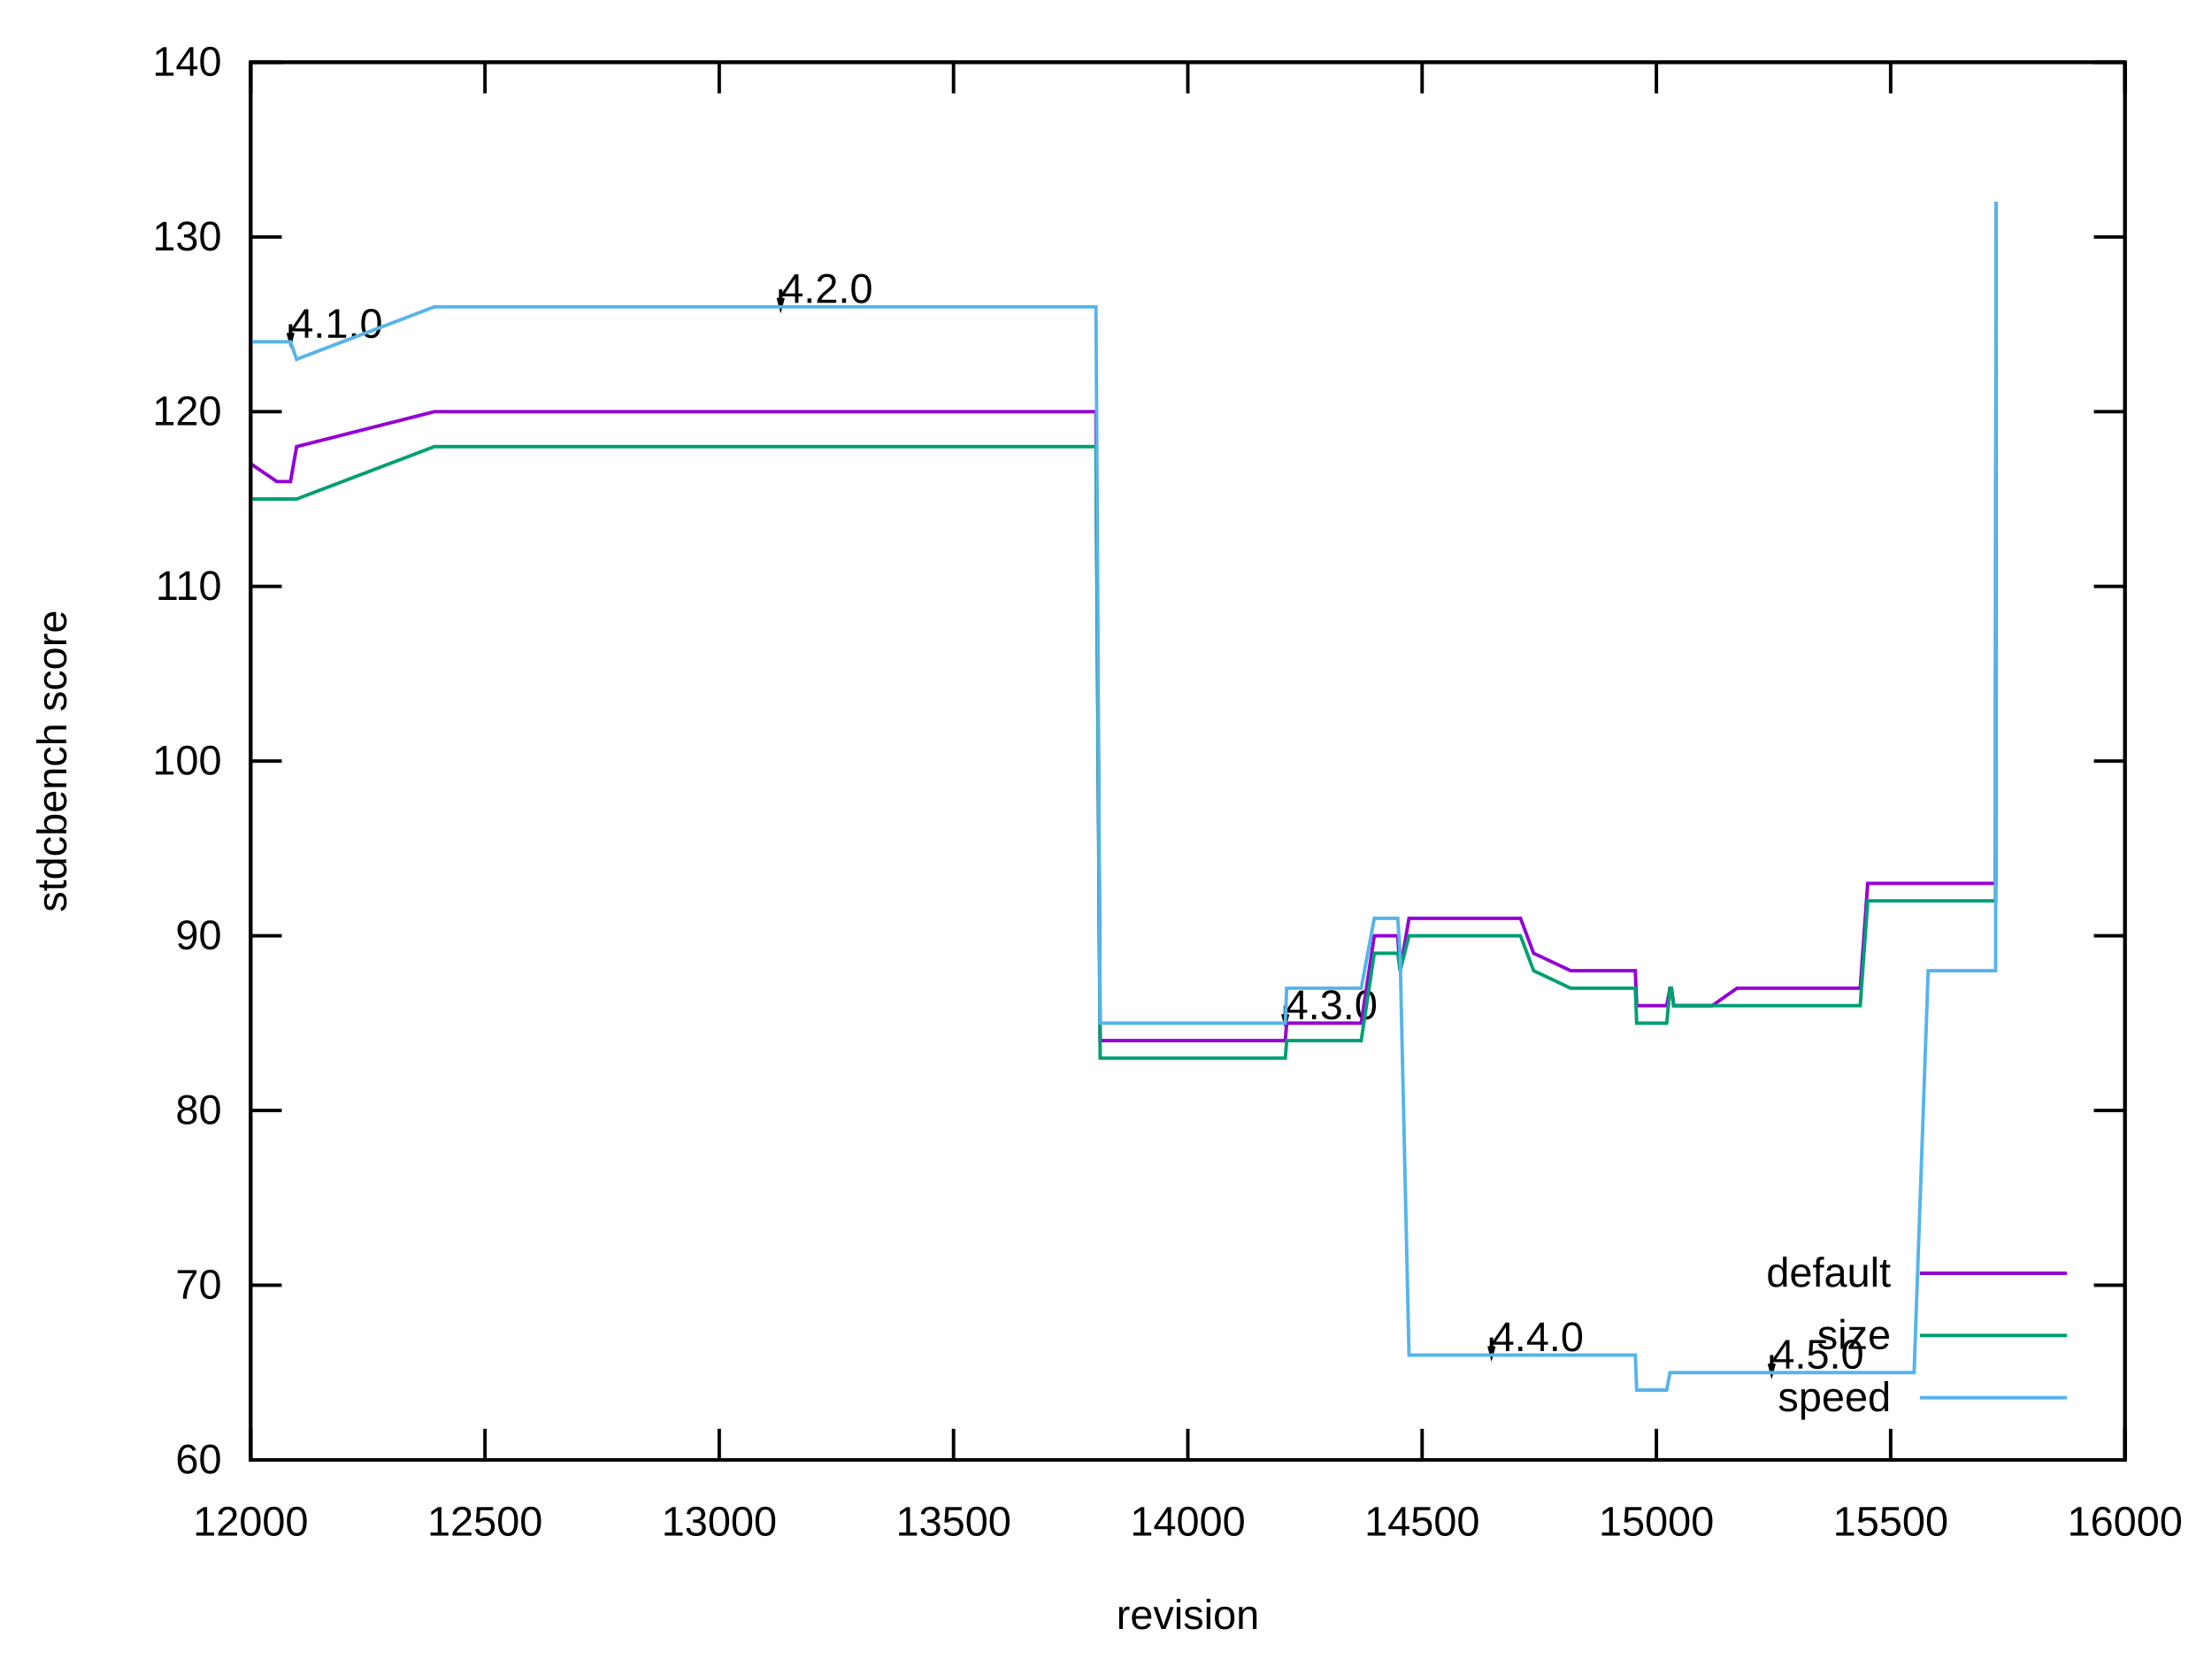
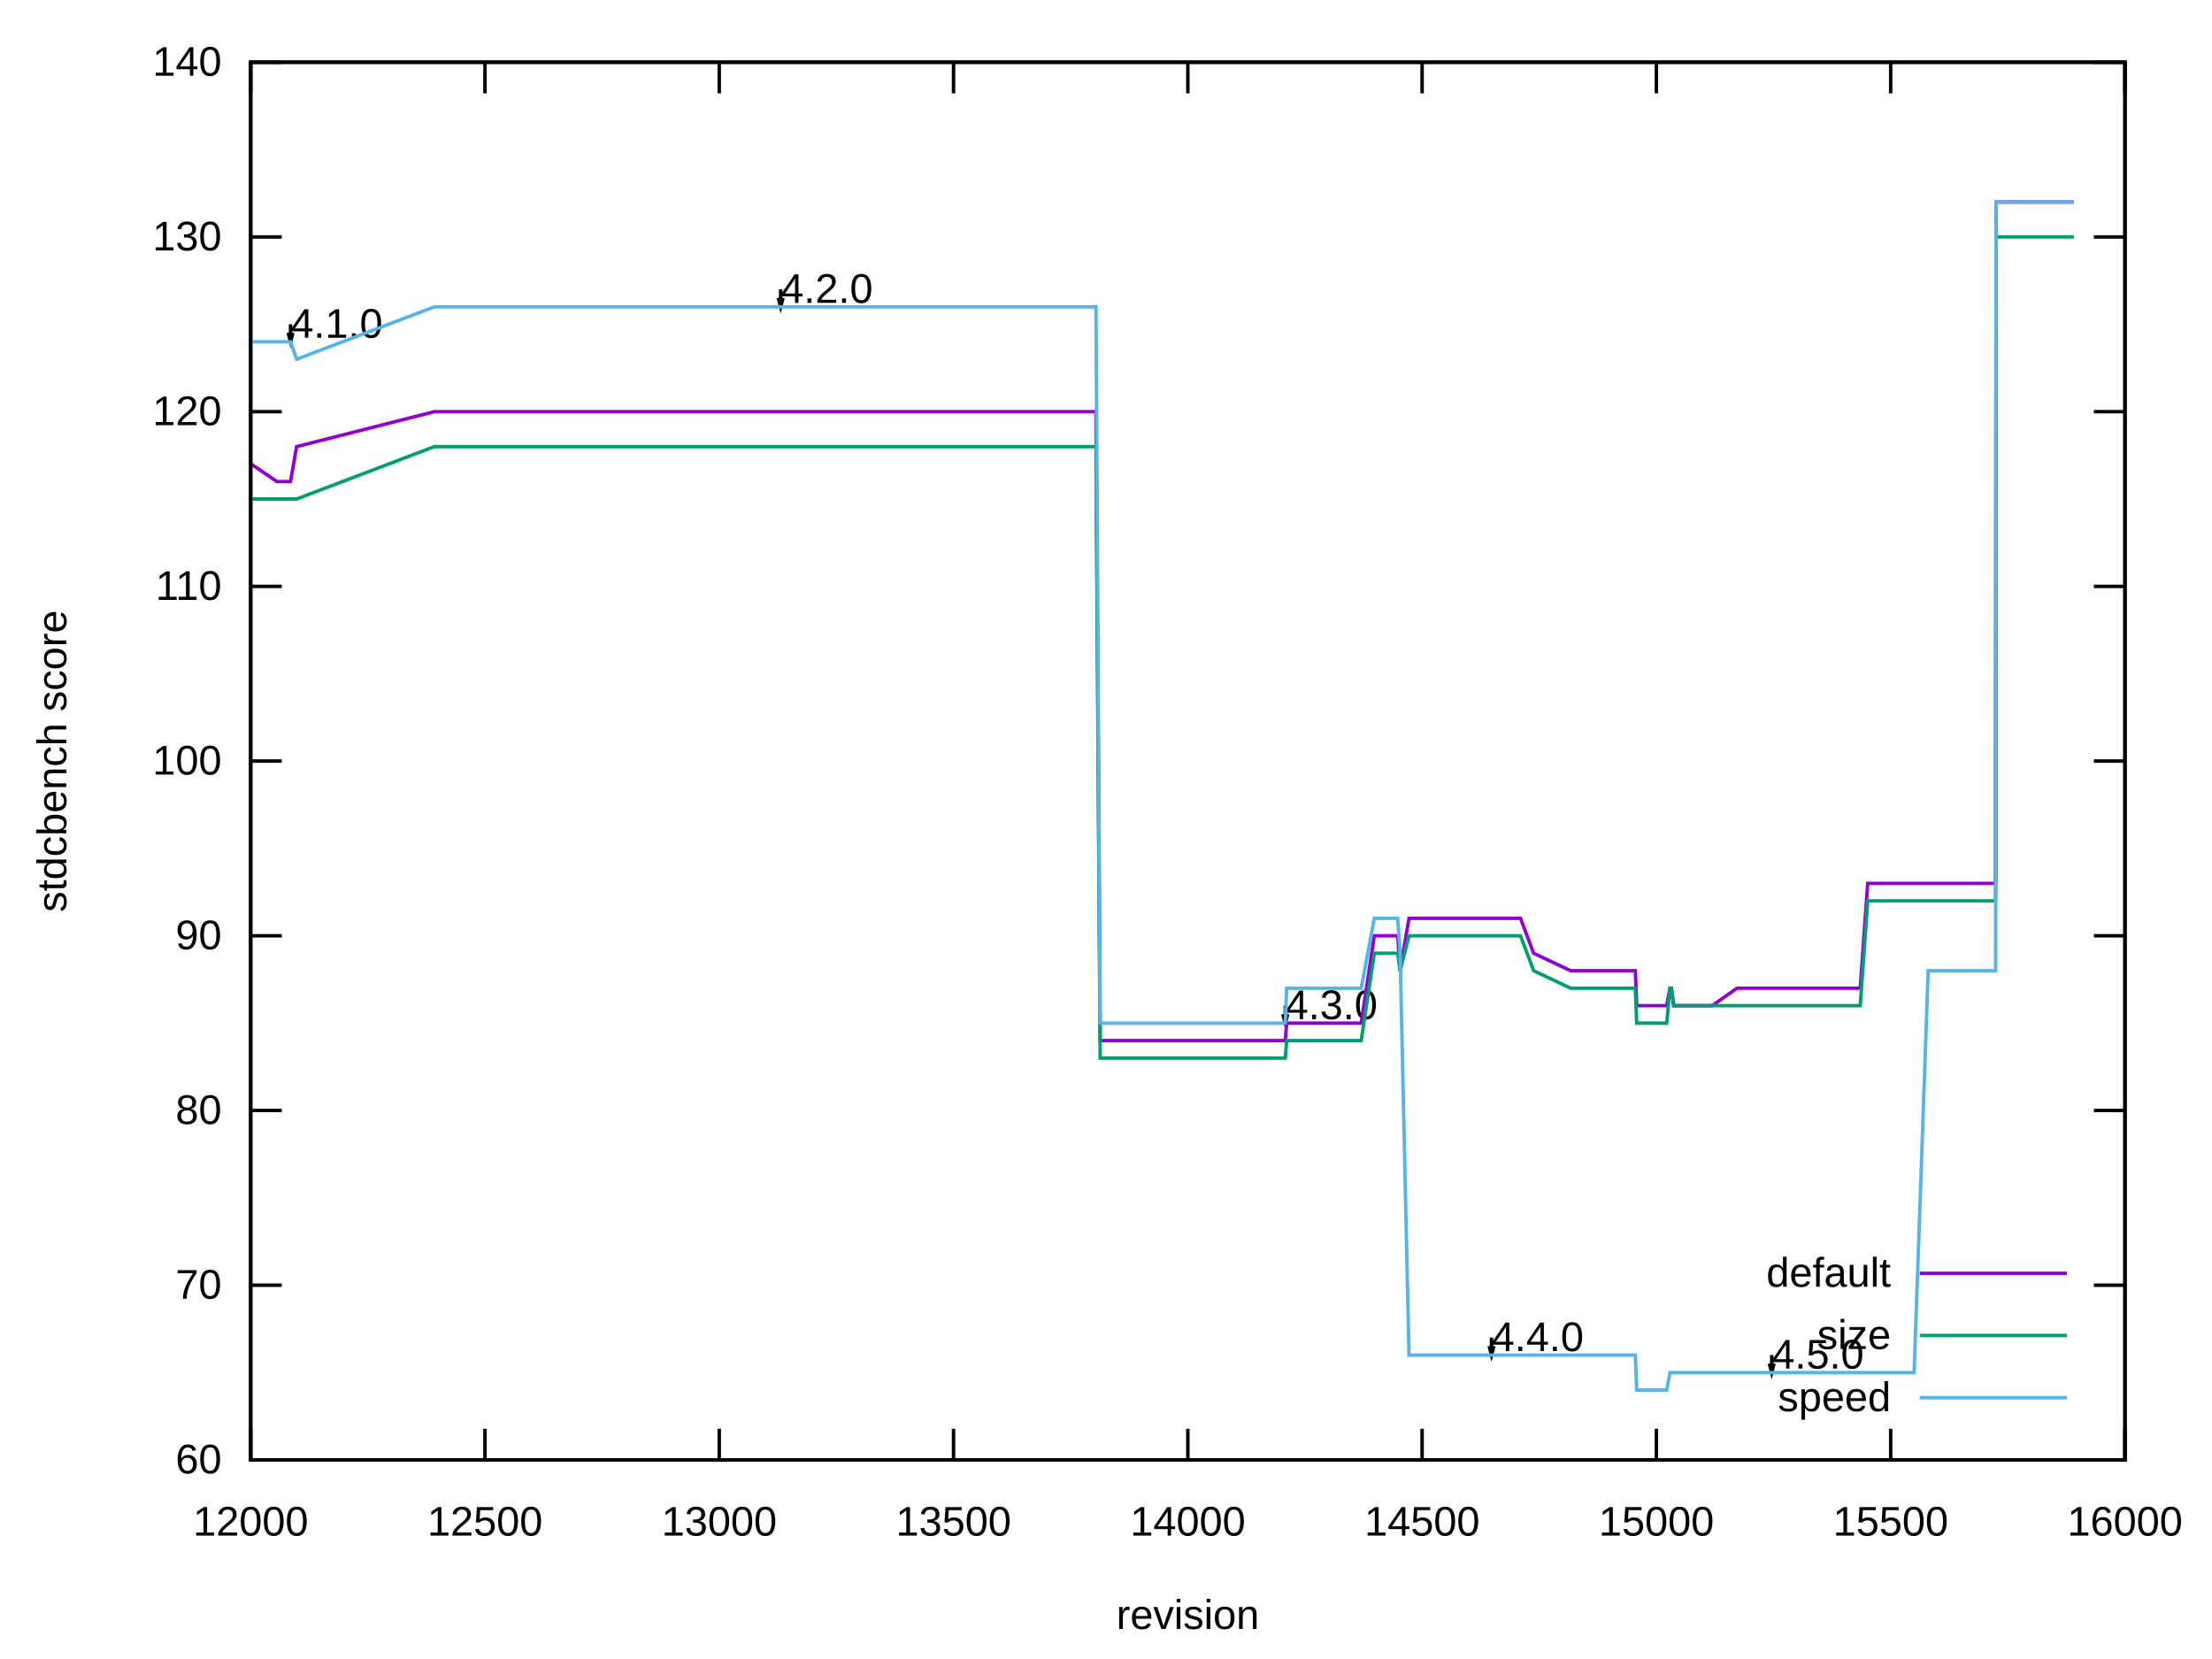
<svg xmlns="http://www.w3.org/2000/svg" xmlns:xlink="http://www.w3.org/1999/xlink" width="640" height="480" viewBox="0 0 640 480">
  <g id="gnuplot_canvas">
    <rect x="0" y="0" width="640" height="480" fill="none" />
    <defs>
      <circle id="gpDot" r="0.5" stroke-width="0.5" stroke="currentColor" />
      <path id="gpPt0" stroke-width="0.222" stroke="currentColor" d="M-1,0 h2 M0,-1 v2" />
      <path id="gpPt1" stroke-width="0.222" stroke="currentColor" d="M-1,-1 L1,1 M1,-1 L-1,1" />
      <path id="gpPt2" stroke-width="0.222" stroke="currentColor" d="M-1,0 L1,0 M0,-1 L0,1 M-1,-1 L1,1 M-1,1 L1,-1" />
      <rect id="gpPt3" stroke-width="0.222" stroke="currentColor" x="-1" y="-1" width="2" height="2" />
      <rect id="gpPt4" stroke-width="0.222" stroke="currentColor" fill="currentColor" x="-1" y="-1" width="2" height="2" />
      <circle id="gpPt5" stroke-width="0.222" stroke="currentColor" cx="0" cy="0" r="1" />
      <use xlink:href="#gpPt5" id="gpPt6" fill="currentColor" stroke="none" />
      <path id="gpPt7" stroke-width="0.222" stroke="currentColor" d="M0,-1.33 L-1.33,0.67 L1.33,0.67 z" />
      <use xlink:href="#gpPt7" id="gpPt8" fill="currentColor" stroke="none" />
      <use xlink:href="#gpPt7" id="gpPt9" stroke="currentColor" transform="rotate(180)" />
      <use xlink:href="#gpPt9" id="gpPt10" fill="currentColor" stroke="none" />
      <use xlink:href="#gpPt3" id="gpPt11" stroke="currentColor" transform="rotate(45)" />
      <use xlink:href="#gpPt11" id="gpPt12" fill="currentColor" stroke="none" />
      <path id="gpPt13" stroke-width="0.222" stroke="currentColor" d="M0,1.330 L1.265,0.411 L0.782,-1.067 L-0.782,-1.076 L-1.265,0.411 z" />
      <use xlink:href="#gpPt13" id="gpPt14" fill="currentColor" stroke="none" />
      <filter id="textbox" filterUnits="objectBoundingBox" x="0" y="0" height="1" width="1">
        <feFlood flood-color="white" flood-opacity="1" result="bgnd" />
        <feComposite in="SourceGraphic" in2="bgnd" operator="atop" />
      </filter>
      <filter id="greybox" filterUnits="objectBoundingBox" x="0" y="0" height="1" width="1">
        <feFlood flood-color="lightgrey" flood-opacity="1" result="grey" />
        <feComposite in="SourceGraphic" in2="grey" operator="atop" />
      </filter>
    </defs>
    <g fill="none" color="white" stroke="currentColor" stroke-width="1.00" stroke-linecap="butt" stroke-linejoin="miter">
</g>
    <g fill="none" color="black" stroke="currentColor" stroke-width="1.00" stroke-linecap="butt" stroke-linejoin="miter">
      <path stroke="black" d="M72.53,422.40 L81.53,422.40 M614.82,422.40 L605.82,422.40  " />
      <g transform="translate(64.14,426.30)" stroke="none" fill="black" font-family="Arial" font-size="12.00" text-anchor="end">
        <text>
          <tspan font-family="Arial"> 60</tspan>
        </text>
      </g>
    </g>
    <g fill="none" color="black" stroke="currentColor" stroke-width="1.00" stroke-linecap="butt" stroke-linejoin="miter">
      <path stroke="black" d="M72.53,371.85 L81.53,371.85 M614.82,371.85 L605.82,371.85  " />
      <g transform="translate(64.14,375.75)" stroke="none" fill="black" font-family="Arial" font-size="12.00" text-anchor="end">
        <text>
          <tspan font-family="Arial"> 70</tspan>
        </text>
      </g>
    </g>
    <g fill="none" color="black" stroke="currentColor" stroke-width="1.00" stroke-linecap="butt" stroke-linejoin="miter">
      <path stroke="black" d="M72.53,321.30 L81.53,321.30 M614.82,321.30 L605.82,321.30  " />
      <g transform="translate(64.14,325.20)" stroke="none" fill="black" font-family="Arial" font-size="12.00" text-anchor="end">
        <text>
          <tspan font-family="Arial"> 80</tspan>
        </text>
      </g>
    </g>
    <g fill="none" color="black" stroke="currentColor" stroke-width="1.00" stroke-linecap="butt" stroke-linejoin="miter">
      <path stroke="black" d="M72.53,270.75 L81.53,270.75 M614.82,270.75 L605.82,270.75  " />
      <g transform="translate(64.14,274.65)" stroke="none" fill="black" font-family="Arial" font-size="12.00" text-anchor="end">
        <text>
          <tspan font-family="Arial"> 90</tspan>
        </text>
      </g>
    </g>
    <g fill="none" color="black" stroke="currentColor" stroke-width="1.00" stroke-linecap="butt" stroke-linejoin="miter">
      <path stroke="black" d="M72.53,220.20 L81.53,220.20 M614.82,220.20 L605.82,220.20  " />
      <g transform="translate(64.14,224.10)" stroke="none" fill="black" font-family="Arial" font-size="12.00" text-anchor="end">
        <text>
          <tspan font-family="Arial"> 100</tspan>
        </text>
      </g>
    </g>
    <g fill="none" color="black" stroke="currentColor" stroke-width="1.00" stroke-linecap="butt" stroke-linejoin="miter">
      <path stroke="black" d="M72.53,169.66 L81.53,169.66 M614.82,169.66 L605.82,169.66  " />
      <g transform="translate(64.14,173.56)" stroke="none" fill="black" font-family="Arial" font-size="12.00" text-anchor="end">
        <text>
          <tspan font-family="Arial"> 110</tspan>
        </text>
      </g>
    </g>
    <g fill="none" color="black" stroke="currentColor" stroke-width="1.00" stroke-linecap="butt" stroke-linejoin="miter">
      <path stroke="black" d="M72.53,119.11 L81.53,119.11 M614.82,119.11 L605.82,119.11  " />
      <g transform="translate(64.14,123.01)" stroke="none" fill="black" font-family="Arial" font-size="12.00" text-anchor="end">
        <text>
          <tspan font-family="Arial"> 120</tspan>
        </text>
      </g>
    </g>
    <g fill="none" color="black" stroke="currentColor" stroke-width="1.00" stroke-linecap="butt" stroke-linejoin="miter">
      <path stroke="black" d="M72.53,68.56 L81.53,68.56 M614.82,68.56 L605.82,68.56  " />
      <g transform="translate(64.14,72.46)" stroke="none" fill="black" font-family="Arial" font-size="12.00" text-anchor="end">
        <text>
          <tspan font-family="Arial"> 130</tspan>
        </text>
      </g>
    </g>
    <g fill="none" color="black" stroke="currentColor" stroke-width="1.00" stroke-linecap="butt" stroke-linejoin="miter">
      <path stroke="black" d="M72.53,18.01 L81.53,18.01 M614.82,18.01 L605.82,18.01  " />
      <g transform="translate(64.14,21.91)" stroke="none" fill="black" font-family="Arial" font-size="12.00" text-anchor="end">
        <text>
          <tspan font-family="Arial"> 140</tspan>
        </text>
      </g>
    </g>
    <g fill="none" color="black" stroke="currentColor" stroke-width="1.00" stroke-linecap="butt" stroke-linejoin="miter">
      <path stroke="black" d="M72.53,422.40 L72.53,413.40 M72.53,18.01 L72.53,27.01  " />
      <g transform="translate(72.53,444.30)" stroke="none" fill="black" font-family="Arial" font-size="12.00" text-anchor="middle">
        <text>
          <tspan font-family="Arial"> 12000</tspan>
        </text>
      </g>
    </g>
    <g fill="none" color="black" stroke="currentColor" stroke-width="1.00" stroke-linecap="butt" stroke-linejoin="miter">
      <path stroke="black" d="M140.32,422.40 L140.32,413.40 M140.32,18.01 L140.32,27.01  " />
      <g transform="translate(140.32,444.30)" stroke="none" fill="black" font-family="Arial" font-size="12.00" text-anchor="middle">
        <text>
          <tspan font-family="Arial"> 12500</tspan>
        </text>
      </g>
    </g>
    <g fill="none" color="black" stroke="currentColor" stroke-width="1.00" stroke-linecap="butt" stroke-linejoin="miter">
      <path stroke="black" d="M208.10,422.40 L208.10,413.40 M208.10,18.01 L208.10,27.01  " />
      <g transform="translate(208.10,444.30)" stroke="none" fill="black" font-family="Arial" font-size="12.00" text-anchor="middle">
        <text>
          <tspan font-family="Arial"> 13000</tspan>
        </text>
      </g>
    </g>
    <g fill="none" color="black" stroke="currentColor" stroke-width="1.00" stroke-linecap="butt" stroke-linejoin="miter">
      <path stroke="black" d="M275.89,422.40 L275.89,413.40 M275.89,18.01 L275.89,27.01  " />
      <g transform="translate(275.89,444.30)" stroke="none" fill="black" font-family="Arial" font-size="12.00" text-anchor="middle">
        <text>
          <tspan font-family="Arial"> 13500</tspan>
        </text>
      </g>
    </g>
    <g fill="none" color="black" stroke="currentColor" stroke-width="1.00" stroke-linecap="butt" stroke-linejoin="miter">
      <path stroke="black" d="M343.68,422.40 L343.68,413.40 M343.68,18.01 L343.68,27.01  " />
      <g transform="translate(343.68,444.30)" stroke="none" fill="black" font-family="Arial" font-size="12.00" text-anchor="middle">
        <text>
          <tspan font-family="Arial"> 14000</tspan>
        </text>
      </g>
    </g>
    <g fill="none" color="black" stroke="currentColor" stroke-width="1.00" stroke-linecap="butt" stroke-linejoin="miter">
      <path stroke="black" d="M411.46,422.40 L411.46,413.40 M411.46,18.01 L411.46,27.01  " />
      <g transform="translate(411.46,444.30)" stroke="none" fill="black" font-family="Arial" font-size="12.00" text-anchor="middle">
        <text>
          <tspan font-family="Arial"> 14500</tspan>
        </text>
      </g>
    </g>
    <g fill="none" color="black" stroke="currentColor" stroke-width="1.00" stroke-linecap="butt" stroke-linejoin="miter">
      <path stroke="black" d="M479.25,422.40 L479.25,413.40 M479.25,18.01 L479.25,27.01  " />
      <g transform="translate(479.25,444.30)" stroke="none" fill="black" font-family="Arial" font-size="12.00" text-anchor="middle">
        <text>
          <tspan font-family="Arial"> 15000</tspan>
        </text>
      </g>
    </g>
    <g fill="none" color="black" stroke="currentColor" stroke-width="1.00" stroke-linecap="butt" stroke-linejoin="miter">
      <path stroke="black" d="M547.03,422.40 L547.03,413.40 M547.03,18.01 L547.03,27.01  " />
      <g transform="translate(547.03,444.30)" stroke="none" fill="black" font-family="Arial" font-size="12.00" text-anchor="middle">
        <text>
          <tspan font-family="Arial"> 15500</tspan>
        </text>
      </g>
    </g>
    <g fill="none" color="black" stroke="currentColor" stroke-width="1.00" stroke-linecap="butt" stroke-linejoin="miter">
      <path stroke="black" d="M614.82,422.40 L614.82,413.40 M614.82,18.01 L614.82,27.01  " />
      <g transform="translate(614.82,444.30)" stroke="none" fill="black" font-family="Arial" font-size="12.00" text-anchor="middle">
        <text>
          <tspan font-family="Arial"> 16000</tspan>
        </text>
      </g>
    </g>
    <g fill="none" color="black" stroke="currentColor" stroke-width="1.00" stroke-linecap="butt" stroke-linejoin="miter">
</g>
    <g fill="none" color="black" stroke="currentColor" stroke-width="1.00" stroke-linecap="butt" stroke-linejoin="miter">
      <path stroke="black" d="M72.53,18.01 L72.53,422.40 L614.82,422.40 L614.82,18.01 L72.53,18.01 Z  " />
      <g transform="translate(84.05,97.73)" stroke="none" fill="black" font-family="Arial" font-size="12.00" text-anchor="start">
        <text>
          <tspan font-family="Arial">4.1.0</tspan>
        </text>
      </g>
      <g transform="translate(225.86,87.62)" stroke="none" fill="black" font-family="Arial" font-size="12.00" text-anchor="start">
        <text>
          <tspan font-family="Arial">4.2.0</tspan>
        </text>
      </g>
      <g transform="translate(371.87,294.87)" stroke="none" fill="black" font-family="Arial" font-size="12.00" text-anchor="start">
        <text>
          <tspan font-family="Arial">4.3.0</tspan>
        </text>
      </g>
      <g transform="translate(431.53,390.92)" stroke="none" fill="black" font-family="Arial" font-size="12.00" text-anchor="start">
        <text>
          <tspan font-family="Arial">4.4.0</tspan>
        </text>
      </g>
      <g transform="translate(512.60,395.97)" stroke="none" fill="black" font-family="Arial" font-size="12.00" text-anchor="start">
        <text>
          <tspan font-family="Arial">4.5.0</tspan>
        </text>
      </g>
    </g>
    <g fill="none" color="black" stroke="currentColor" stroke-width="1.00" stroke-linecap="butt" stroke-linejoin="miter">
      <path stroke="black" d="M83.37,96.28 L84.06,98.88 L84.75,96.28 M84.06,93.82 L84.06,98.88  " />
    </g>
    <g fill="none" color="black" stroke="currentColor" stroke-width="1.00" stroke-linecap="butt" stroke-linejoin="miter">
      <path stroke="black" d="M225.18,86.17 L225.87,88.77 L226.56,86.17 M225.87,83.71 L225.87,88.77  " />
    </g>
    <g fill="none" color="black" stroke="currentColor" stroke-width="1.00" stroke-linecap="butt" stroke-linejoin="miter">
      <path stroke="black" d="M371.19,293.42 L371.88,296.02 L372.57,293.42 M371.88,290.96 L371.88,296.02  " />
    </g>
    <g fill="none" color="black" stroke="currentColor" stroke-width="1.00" stroke-linecap="butt" stroke-linejoin="miter">
      <path stroke="black" d="M430.85,389.46 L431.54,392.06 L432.23,389.46 M431.54,387.01 L431.54,392.06  " />
    </g>
    <g fill="none" color="black" stroke="currentColor" stroke-width="1.00" stroke-linecap="butt" stroke-linejoin="miter">
      <path stroke="black" d="M511.92,394.52 L512.61,397.12 L513.30,394.52 M512.61,392.06 L512.61,397.12  " />
    </g>
    <g fill="none" color="black" stroke="currentColor" stroke-width="1.00" stroke-linecap="butt" stroke-linejoin="miter">
</g>
    <g id="gnuplot_plot_1">
      <g fill="none" color="black" stroke="currentColor" stroke-width="1.00" stroke-linecap="butt" stroke-linejoin="miter">
        <g transform="translate(547.09,372.30)" stroke="none" fill="black" font-family="Arial" font-size="12.00" text-anchor="end">
          <text>
            <tspan font-family="Arial">default</tspan>
          </text>
        </g>
      </g>
      <g fill="none" color="black" stroke="currentColor" stroke-width="1.00" stroke-linecap="butt" stroke-linejoin="miter">
-         <path stroke="rgb(148,   0, 211)" d="M555.48,368.40 L598.04,368.40 M72.67,134.27 L80.12,139.33 L84.05,139.33 L85.82,129.22 L125.67,119.11 L128.79,119.11   L130.83,119.11 L133.54,119.11 L135.44,119.11 L138.69,119.11 L139.64,119.11 L141.40,119.11 L159.57,119.11 L163.77,119.11   L165.94,119.11 L166.35,119.11 L173.67,119.11 L178.82,119.11 L180.31,119.11 L184.65,119.11 L189.39,119.11 L191.16,119.11   L193.33,119.11 L194.55,119.11 L203.90,119.11 L225.86,119.11 L235.22,119.11 L248.77,119.11 L275.21,119.11 L301.51,119.11   L302.87,119.11 L304.22,119.11 L309.51,119.11 L312.76,119.11 L316.56,119.11 L317.10,119.11 L318.32,301.08 L319.95,301.08   L322.66,301.08 L328.08,301.08 L330.12,301.08 L343.68,301.08 L368.62,301.08 L371.87,301.08 L372.28,296.03 L374.18,296.03   L375.53,296.03 L375.94,296.03 L377.03,296.03 L377.30,296.03 L377.97,296.03 L384.35,296.03 L390.58,296.03 L393.84,296.03   L397.63,270.75 L398.58,270.75 L403.73,270.75 L404.41,270.75 L405.09,280.86 L407.67,265.70 L412.82,265.70 L415.26,265.70   L431.53,265.70 L431.80,265.70 L439.93,265.70 L443.73,275.81 L454.44,280.86 L464.20,280.86 L473.15,280.86 L473.55,290.97   L478.71,290.97 L481.28,290.97 L482.23,290.97 L483.18,285.92 L483.59,285.92 L484.26,290.97 L487.38,290.97 L491.86,290.97   L493.35,290.97 L495.11,290.97 L495.25,290.97 L495.38,290.97 L502.57,285.92 L511.78,285.92 L512.60,285.92 L522.22,285.92   L535.92,285.92 L538.22,285.92 L540.39,255.59 L545.14,255.59 L553.81,255.59 L557.88,255.59 L569.95,255.59 L577.40,255.59   L577.54,58.45  " />
+         <path stroke="rgb(148,   0, 211)" d="M555.48,368.40 L598.04,368.40 M72.67,134.27 L80.12,139.33 L84.05,139.33 L85.82,129.22 L125.67,119.11 L128.79,119.11   L130.83,119.11 L133.54,119.11 L135.44,119.11 L138.69,119.11 L139.64,119.11 L141.40,119.11 L159.57,119.11 L163.77,119.11   L165.94,119.11 L166.35,119.11 L173.67,119.11 L178.82,119.11 L180.31,119.11 L184.65,119.11 L189.39,119.11 L191.16,119.11   L193.33,119.11 L194.55,119.11 L203.90,119.11 L225.86,119.11 L235.22,119.11 L248.77,119.11 L275.21,119.11 L301.51,119.11   L302.87,119.11 L304.22,119.11 L309.51,119.11 L312.76,119.11 L316.56,119.11 L317.10,119.11 L318.32,301.08 L319.95,301.08   L322.66,301.08 L328.08,301.08 L330.12,301.08 L343.68,301.08 L368.62,301.08 L371.87,301.08 L372.28,296.03 L374.18,296.03   L375.53,296.03 L375.94,296.03 L377.03,296.03 L377.30,296.03 L377.97,296.03 L384.35,296.03 L390.58,296.03 L393.84,296.03   L397.63,270.75 L398.58,270.75 L403.73,270.75 L404.41,270.75 L405.09,280.86 L407.67,265.70 L412.82,265.70 L415.26,265.70   L431.53,265.70 L431.80,265.70 L439.93,265.70 L443.73,275.81 L454.44,280.86 L464.20,280.86 L473.15,280.86 L473.55,290.97   L478.71,290.97 L481.28,290.97 L482.23,290.97 L483.18,285.92 L483.59,285.92 L484.26,290.97 L487.38,290.97 L491.86,290.97   L493.35,290.97 L495.11,290.97 L495.25,290.97 L495.38,290.97 L502.57,285.92 L511.78,285.92 L512.60,285.92 L522.22,285.92   L535.92,285.92 L538.22,285.92 L540.39,255.59 L545.14,255.59 L553.81,255.59 L557.88,255.59 L569.95,255.59 L577.40,255.59   L577.54,58.45 L583.37,58.45 L599.91,58.45 L600.04,58.45  " />
      </g>
    </g>
    <g id="gnuplot_plot_2">
      <g fill="none" color="black" stroke="currentColor" stroke-width="1.00" stroke-linecap="butt" stroke-linejoin="miter">
        <g transform="translate(547.09,390.30)" stroke="none" fill="black" font-family="Arial" font-size="12.00" text-anchor="end">
          <text>
            <tspan font-family="Arial">size</tspan>
          </text>
        </g>
      </g>
      <g fill="none" color="black" stroke="currentColor" stroke-width="1.00" stroke-linecap="butt" stroke-linejoin="miter">
-         <path stroke="rgb(  0, 158, 115)" d="M555.48,386.40 L598.04,386.40 M72.67,144.38 L80.12,144.38 L84.05,144.38 L85.82,144.38 L125.67,129.22 L128.79,129.22   L130.83,129.22 L133.54,129.22 L135.44,129.22 L138.69,129.22 L139.64,129.22 L141.40,129.22 L159.57,129.22 L163.77,129.22   L165.94,129.22 L166.35,129.22 L173.67,129.22 L178.82,129.22 L180.31,129.22 L184.65,129.22 L189.39,129.22 L191.16,129.22   L193.33,129.22 L194.55,129.22 L203.90,129.22 L225.86,129.22 L235.22,129.22 L248.77,129.22 L275.21,129.22 L301.51,129.22   L302.87,129.22 L304.22,129.22 L309.51,129.22 L312.76,129.22 L316.56,129.22 L317.10,129.22 L318.32,306.14 L319.95,306.14   L322.66,306.14 L328.08,306.14 L330.12,306.14 L343.68,306.14 L368.62,306.14 L371.87,306.14 L372.28,301.08 L374.18,301.08   L375.53,301.08 L375.94,301.08 L377.03,301.08 L377.30,301.08 L377.97,301.08 L384.35,301.08 L390.58,301.08 L393.84,301.08   L397.63,275.81 L398.58,275.81 L403.73,275.81 L404.41,275.81 L405.09,280.86 L407.67,270.75 L412.82,270.75 L415.26,270.75   L431.53,270.75 L431.80,270.75 L439.93,270.75 L443.73,280.86 L454.44,285.92 L464.20,285.92 L473.15,285.92 L473.55,296.03   L478.71,296.03 L481.28,296.03 L482.23,296.03 L483.18,285.92 L483.59,285.92 L484.26,290.97 L487.38,290.97 L491.86,290.97   L493.35,290.97 L495.11,290.97 L495.25,290.97 L495.38,290.97 L502.57,290.97 L511.78,290.97 L512.60,290.97 L522.22,290.97   L535.92,290.97 L538.22,290.97 L540.39,260.64 L545.14,260.64 L553.81,260.64 L557.88,260.64 L569.95,260.64 L577.40,260.64   L577.54,68.56  " />
+         <path stroke="rgb(  0, 158, 115)" d="M555.48,386.40 L598.04,386.40 M72.67,144.38 L80.12,144.38 L84.05,144.38 L85.82,144.38 L125.67,129.22 L128.79,129.22   L130.83,129.22 L133.54,129.22 L135.44,129.22 L138.69,129.22 L139.64,129.22 L141.40,129.22 L159.57,129.22 L163.77,129.22   L165.94,129.22 L166.35,129.22 L173.67,129.22 L178.82,129.22 L180.31,129.22 L184.65,129.22 L189.39,129.22 L191.16,129.22   L193.33,129.22 L194.55,129.22 L203.90,129.22 L225.86,129.22 L235.22,129.22 L248.77,129.22 L275.21,129.22 L301.51,129.22   L302.87,129.22 L304.22,129.22 L309.51,129.22 L312.76,129.22 L316.56,129.22 L317.10,129.22 L318.32,306.14 L319.95,306.14   L322.66,306.14 L328.08,306.14 L330.12,306.14 L343.68,306.14 L368.62,306.14 L371.87,306.14 L372.28,301.08 L374.18,301.08   L375.53,301.08 L375.94,301.08 L377.03,301.08 L377.30,301.08 L377.97,301.08 L384.35,301.08 L390.58,301.08 L393.84,301.08   L397.63,275.81 L398.58,275.81 L403.73,275.81 L404.41,275.81 L405.09,280.86 L407.67,270.75 L412.82,270.75 L415.26,270.75   L431.53,270.75 L431.80,270.75 L439.93,270.75 L443.73,280.86 L454.44,285.92 L464.20,285.92 L473.15,285.92 L473.55,296.03   L478.71,296.03 L481.28,296.03 L482.23,296.03 L483.18,285.92 L483.59,285.92 L484.26,290.97 L487.38,290.97 L491.86,290.97   L493.35,290.97 L495.11,290.97 L495.25,290.97 L495.38,290.97 L502.57,290.97 L511.78,290.97 L512.60,290.97 L522.22,290.97   L535.92,290.97 L538.22,290.97 L540.39,260.64 L545.14,260.64 L553.81,260.64 L557.88,260.64 L569.95,260.64 L577.40,260.64   L577.54,68.56 L583.37,68.56 L599.91,68.56 L600.04,68.56  " />
      </g>
    </g>
    <g id="gnuplot_plot_3">
      <g fill="none" color="black" stroke="currentColor" stroke-width="1.00" stroke-linecap="butt" stroke-linejoin="miter">
        <g transform="translate(547.09,408.30)" stroke="none" fill="black" font-family="Arial" font-size="12.00" text-anchor="end">
          <text>
            <tspan font-family="Arial">speed</tspan>
          </text>
        </g>
      </g>
      <g fill="none" color="black" stroke="currentColor" stroke-width="1.00" stroke-linecap="butt" stroke-linejoin="miter">
-         <path stroke="rgb( 86, 180, 233)" d="M555.48,404.40 L598.04,404.40 M72.67,98.89 L80.12,98.89 L84.05,98.89 L85.82,103.94 L125.67,88.78 L128.79,88.78   L130.83,88.78 L133.54,88.78 L135.44,88.78 L138.69,88.78 L139.64,88.78 L141.40,88.78 L159.57,88.78 L163.77,88.78   L165.94,88.78 L166.35,88.78 L173.67,88.78 L178.82,88.78 L180.31,88.78 L184.65,88.78 L189.39,88.78 L191.16,88.78   L193.33,88.78 L194.55,88.78 L203.90,88.78 L225.86,88.78 L235.22,88.78 L248.77,88.78 L275.21,88.78 L301.51,88.78   L302.87,88.78 L304.22,88.78 L309.51,88.78 L312.76,88.78 L316.56,88.78 L317.10,88.78 L318.32,296.03 L319.95,296.03   L322.66,296.03 L328.08,296.03 L330.12,296.03 L343.68,296.03 L368.62,296.03 L371.87,296.03 L372.28,285.92 L374.18,285.92   L375.53,285.92 L375.94,285.92 L377.03,285.92 L377.30,285.92 L377.97,285.92 L384.35,285.92 L390.58,285.92 L393.84,285.92   L397.63,265.70 L398.58,265.70 L403.73,265.70 L404.41,265.70 L405.09,275.81 L407.67,392.07 L412.82,392.07 L415.26,392.07   L431.53,392.07 L431.80,392.07 L439.93,392.07 L443.73,392.07 L454.44,392.07 L464.20,392.07 L473.15,392.07 L473.55,402.18   L478.71,402.18 L481.28,402.18 L482.23,402.18 L483.18,397.13 L483.59,397.13 L484.26,397.13 L487.38,397.13 L491.86,397.13   L493.35,397.13 L495.11,397.13 L495.25,397.13 L495.38,397.13 L502.57,397.13 L511.78,397.13 L512.60,397.13 L522.22,397.13   L535.92,397.13 L538.22,397.13 L540.39,397.13 L545.14,397.13 L553.81,397.13 L557.88,280.86 L569.95,280.86 L577.40,280.86   L577.54,58.45  " />
+         <path stroke="rgb( 86, 180, 233)" d="M555.48,404.40 L598.04,404.40 M72.67,98.89 L80.12,98.89 L84.05,98.89 L85.82,103.94 L125.67,88.78 L128.79,88.78   L130.83,88.78 L133.54,88.78 L135.44,88.78 L138.69,88.78 L139.64,88.78 L141.40,88.78 L159.57,88.78 L163.77,88.78   L165.94,88.78 L166.35,88.78 L173.67,88.78 L178.82,88.78 L180.31,88.78 L184.65,88.78 L189.39,88.78 L191.16,88.78   L193.33,88.78 L194.55,88.78 L203.90,88.78 L225.86,88.78 L235.22,88.78 L248.77,88.78 L275.21,88.78 L301.51,88.78   L302.87,88.78 L304.22,88.78 L309.51,88.78 L312.76,88.78 L316.56,88.78 L317.10,88.78 L318.32,296.03 L319.95,296.03   L322.66,296.03 L328.08,296.03 L330.12,296.03 L343.68,296.03 L368.62,296.03 L371.87,296.03 L372.28,285.92 L374.18,285.92   L375.53,285.92 L375.94,285.92 L377.03,285.92 L377.30,285.92 L377.97,285.92 L384.35,285.92 L390.58,285.92 L393.84,285.92   L397.63,265.70 L398.58,265.70 L403.73,265.70 L404.41,265.70 L405.09,275.81 L407.67,392.07 L412.82,392.07 L415.26,392.07   L431.53,392.07 L431.80,392.07 L439.93,392.07 L443.73,392.07 L454.44,392.07 L464.20,392.07 L473.15,392.07 L473.55,402.18   L478.71,402.18 L481.28,402.18 L482.23,402.18 L483.18,397.13 L483.59,397.13 L484.26,397.13 L487.38,397.13 L491.86,397.13   L493.35,397.13 L495.11,397.13 L495.25,397.13 L495.38,397.13 L502.57,397.13 L511.78,397.13 L512.60,397.13 L522.22,397.13   L535.92,397.13 L538.22,397.13 L540.39,397.13 L545.14,397.13 L553.81,397.13 L557.88,280.86 L569.95,280.86 L577.40,280.86   L577.54,58.45 L583.37,58.45 L599.91,58.45 L600.04,58.45  " />
      </g>
    </g>
    <g fill="none" color="white" stroke="rgb( 86, 180, 233)" stroke-width="2.00" stroke-linecap="butt" stroke-linejoin="miter">
</g>
    <g fill="none" color="black" stroke="currentColor" stroke-width="2.00" stroke-linecap="butt" stroke-linejoin="miter">
</g>
    <g fill="none" color="black" stroke="black" stroke-width="1.00" stroke-linecap="butt" stroke-linejoin="miter">
</g>
    <g fill="none" color="black" stroke="currentColor" stroke-width="1.00" stroke-linecap="butt" stroke-linejoin="miter">
      <path stroke="black" d="M72.53,18.01 L72.53,422.40 L614.82,422.40 L614.82,18.01 L72.53,18.01 Z  " />
      <g transform="translate(19.18,220.21) rotate(270.00)" stroke="none" fill="black" font-family="Arial" font-size="12.00" text-anchor="middle">
        <text>
          <tspan font-family="Arial">stdcbench score</tspan>
        </text>
      </g>
    </g>
    <g fill="none" color="black" stroke="currentColor" stroke-width="1.00" stroke-linecap="butt" stroke-linejoin="miter">
      <g transform="translate(343.67,471.30)" stroke="none" fill="black" font-family="Arial" font-size="12.00" text-anchor="middle">
        <text>
          <tspan font-family="Arial">revision</tspan>
        </text>
      </g>
    </g>
    <g fill="none" color="black" stroke="currentColor" stroke-width="1.00" stroke-linecap="butt" stroke-linejoin="miter">
</g>
    <g fill="none" color="black" stroke="currentColor" stroke-width="1.00" stroke-linecap="butt" stroke-linejoin="miter">
</g>
  </g>
</svg>
